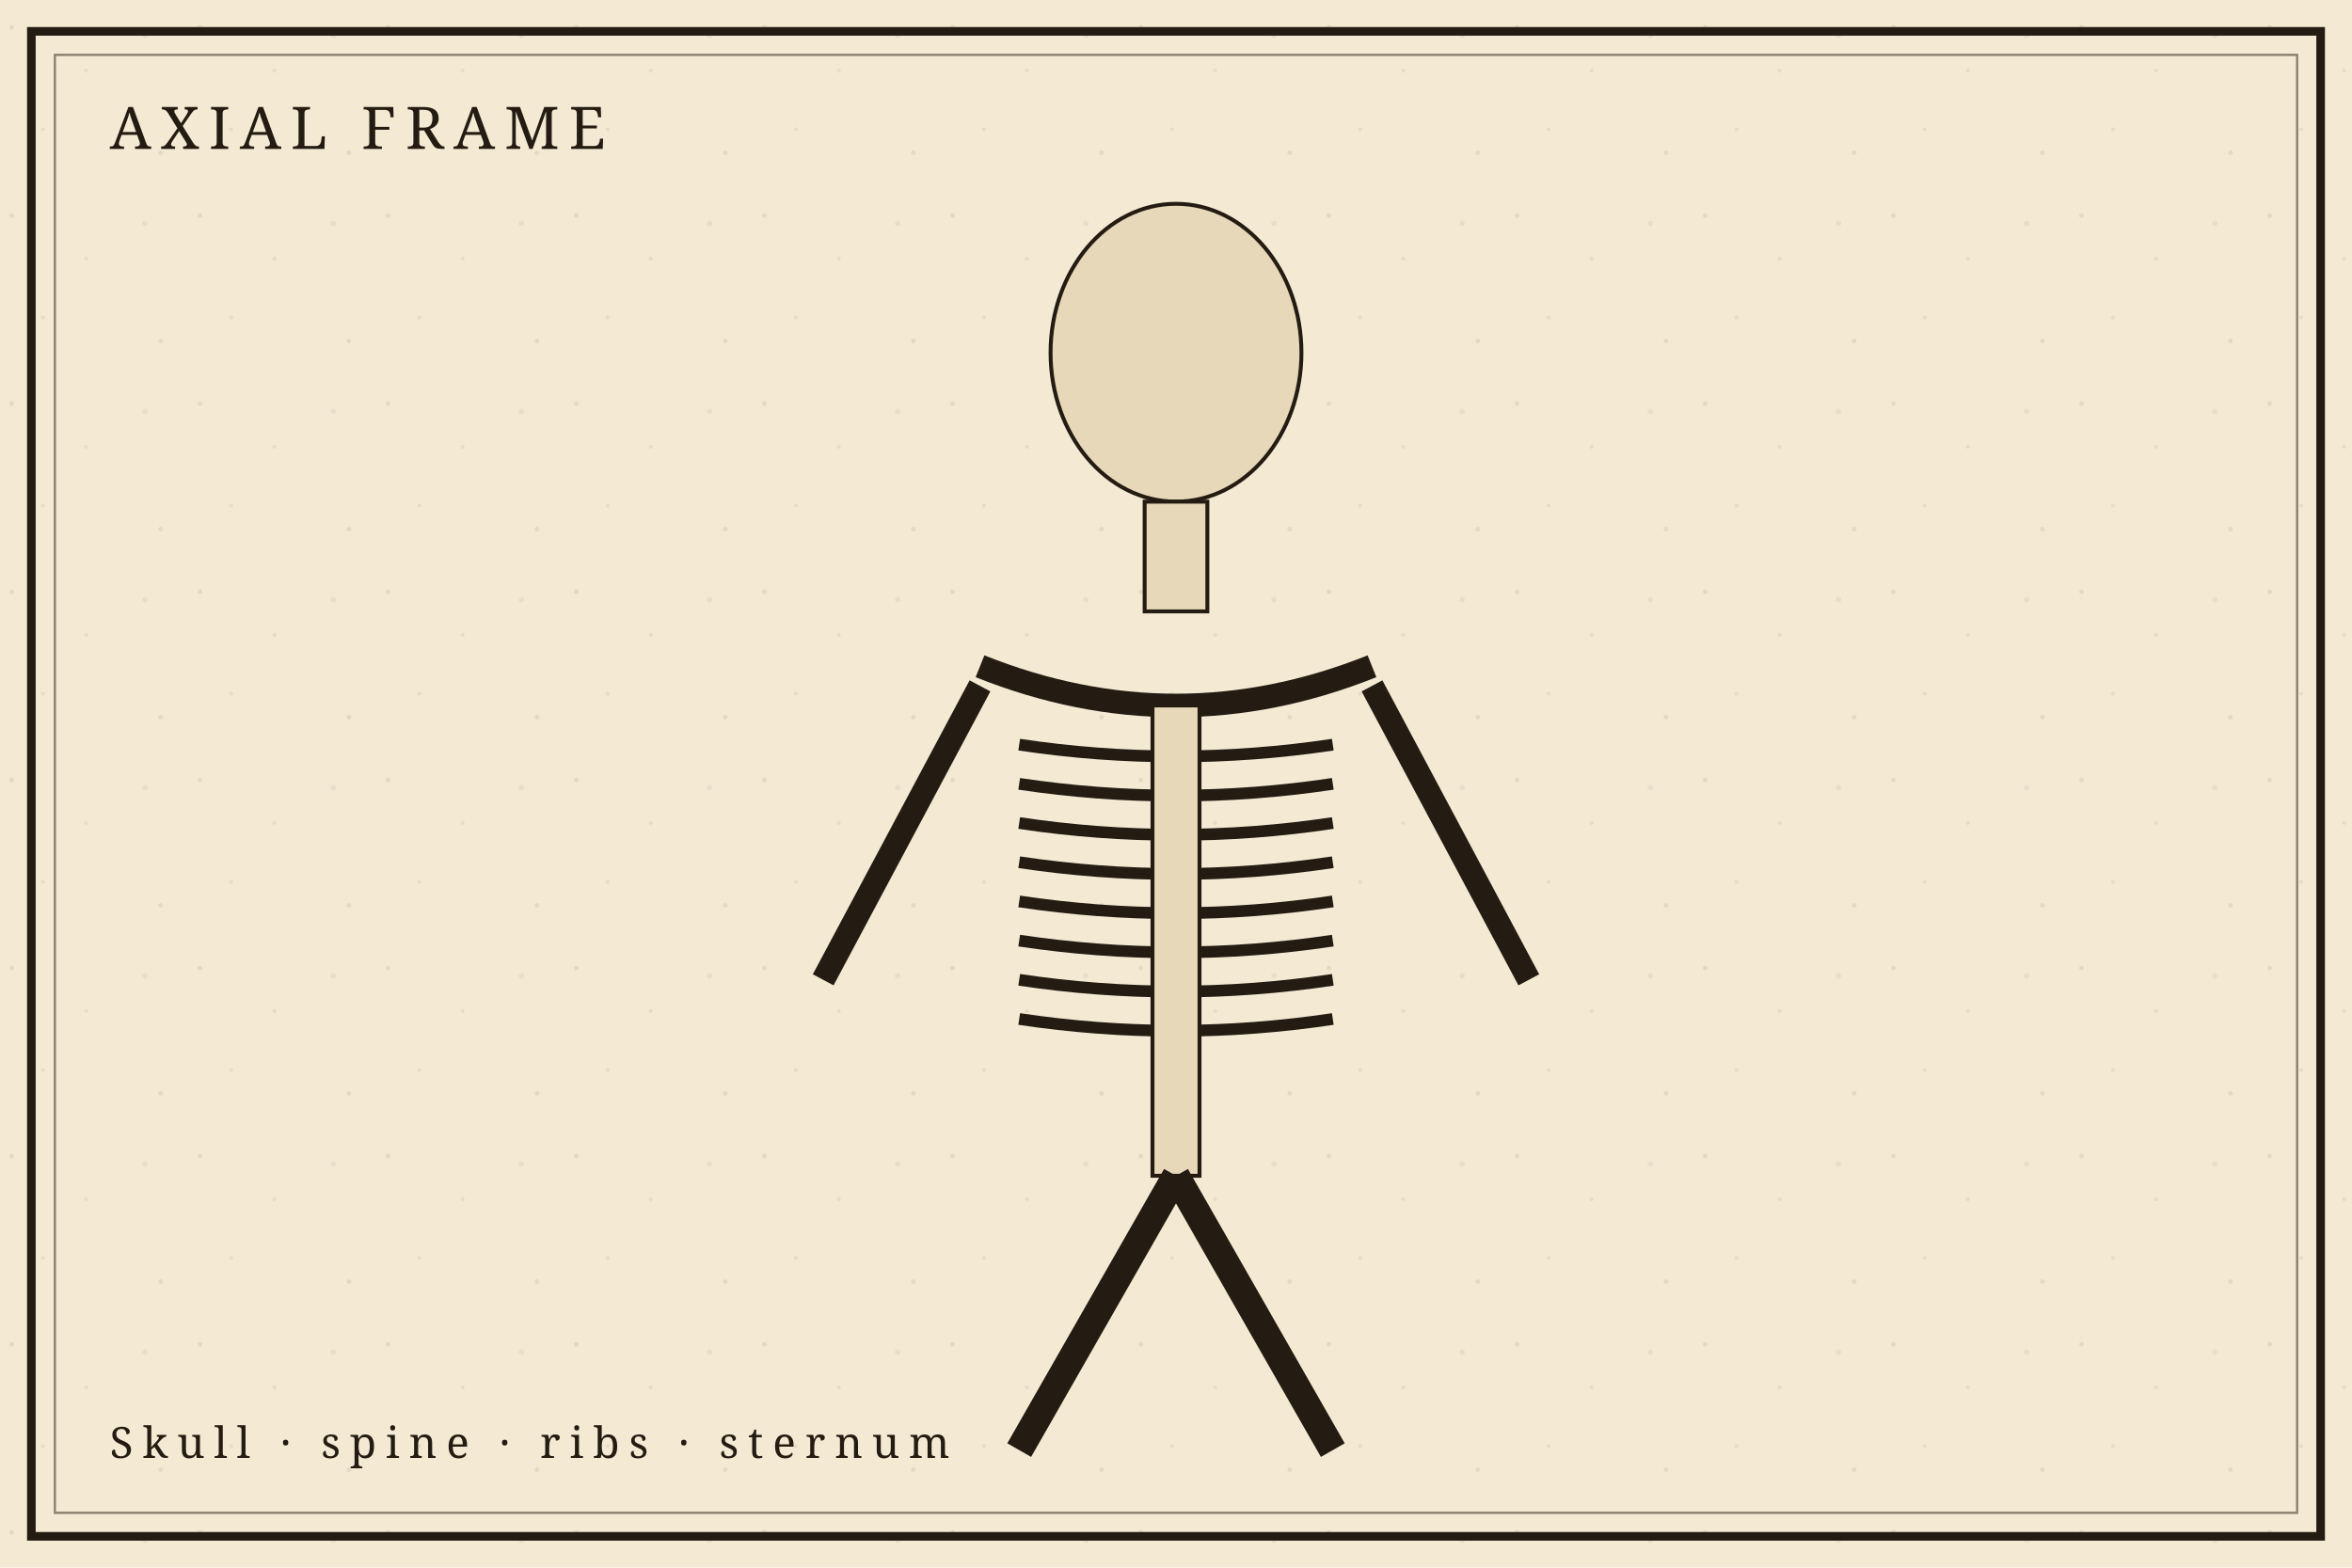
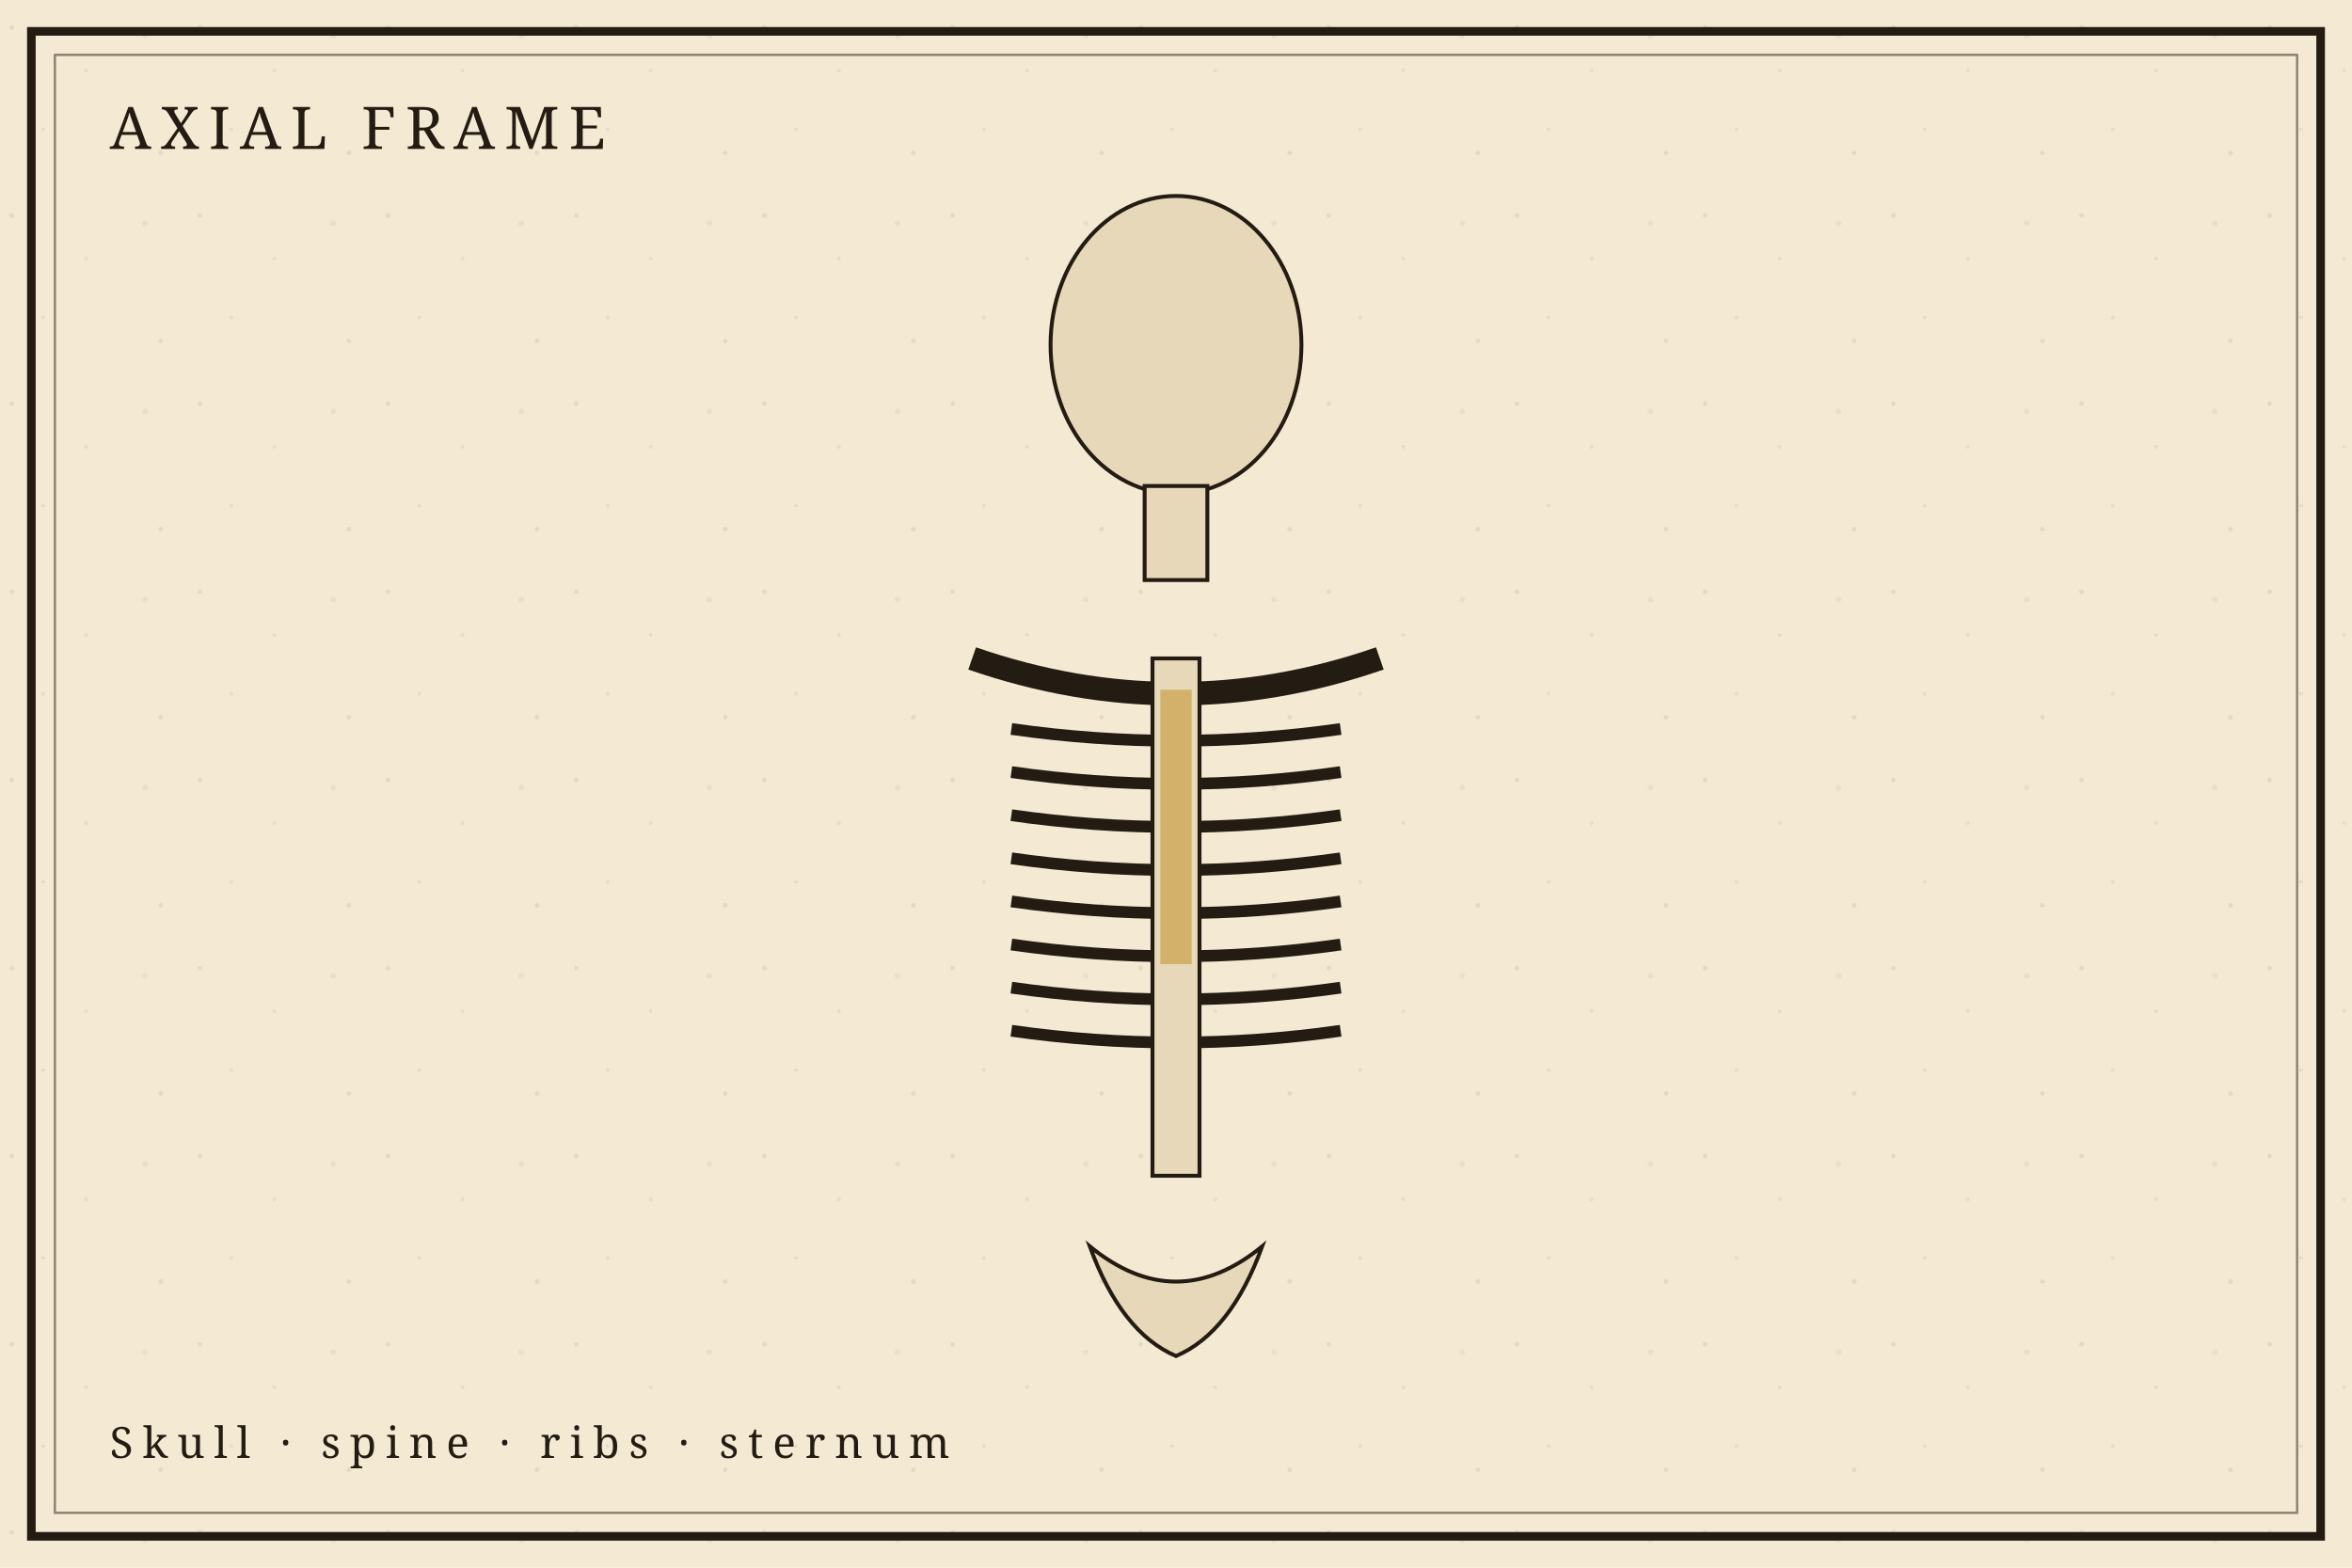
<svg xmlns="http://www.w3.org/2000/svg" viewBox="0 0 600 400" width="600" height="400" role="img">
  <defs>
    <pattern id="hatch" width="6" height="6" patternUnits="userSpaceOnUse">
      <path d="M0 6 L6 0" stroke="#241c12" stroke-width="0.45" opacity="0.18" />
    </pattern>
    <pattern id="grain" width="48" height="48" patternUnits="userSpaceOnUse">
      <circle cx="3" cy="7" r="0.6" fill="#241c12" opacity="0.08" />
      <circle cx="22" cy="18" r="0.5" fill="#241c12" opacity="0.07" />
      <circle cx="37" cy="9" r="0.7" fill="#241c12" opacity="0.06" />
      <circle cx="11" cy="33" r="0.5" fill="#241c12" opacity="0.07" />
      <circle cx="41" cy="39" r="0.6" fill="#241c12" opacity="0.08" />
    </pattern>
    <pattern id="rule" width="100" height="28" patternUnits="userSpaceOnUse">
      <path d="M0 27 H100" stroke="#241c12" stroke-width="0.4" opacity="0.12" />
    </pattern>
  </defs>
  <rect width="600" height="400" fill="#f4ead4" />
  <rect width="600" height="400" fill="url(#grain)" />
-   <ellipse cx="300" cy="90" rx="32" ry="38" fill="#e6d8b8" stroke="#241c12" />
-   <rect x="292" y="128" width="16" height="28" fill="#e6d8b8" stroke="#241c12" />
-   <path d="M250 170 q 50 20 100 0" fill="none" stroke="#241c12" stroke-width="6" />
-   <path d="M260 190 q 40 6 80 0" fill="none" stroke="#241c12" stroke-width="3" />
-   <path d="M260 200 q 40 6 80 0" fill="none" stroke="#241c12" stroke-width="3" />
-   <path d="M260 210 q 40 6 80 0" fill="none" stroke="#241c12" stroke-width="3" />
-   <path d="M260 220 q 40 6 80 0" fill="none" stroke="#241c12" stroke-width="3" />
-   <path d="M260 230 q 40 6 80 0" fill="none" stroke="#241c12" stroke-width="3" />
-   <path d="M260 240 q 40 6 80 0" fill="none" stroke="#241c12" stroke-width="3" />
-   <path d="M260 250 q 40 6 80 0" fill="none" stroke="#241c12" stroke-width="3" />
-   <path d="M260 260 q 40 6 80 0" fill="none" stroke="#241c12" stroke-width="3" />
-   <rect x="294" y="180" width="12" height="120" fill="#e6d8b8" stroke="#241c12" />
-   <path d="M300 300 L 260 370 M300 300 L 340 370" stroke="#241c12" stroke-width="7" />
-   <path d="M250 175 L 210 250 M350 175 L 390 250" stroke="#241c12" stroke-width="6" />
+   <ellipse cx="300" cy="88" rx="32" ry="38" fill="#e6d8b8" stroke="#241c12" />
+   <rect x="292" y="124" width="16" height="24" fill="#e6d8b8" stroke="#241c12" />
+   <path d="M248 168 q 52 18 104 0" fill="none" stroke="#241c12" stroke-width="6" />
+   <path d="M258 186 q 42 6 84 0" fill="none" stroke="#241c12" stroke-width="3" />
+   <path d="M258 197 q 42 6 84 0" fill="none" stroke="#241c12" stroke-width="3" />
+   <path d="M258 208 q 42 6 84 0" fill="none" stroke="#241c12" stroke-width="3" />
+   <path d="M258 219 q 42 6 84 0" fill="none" stroke="#241c12" stroke-width="3" />
+   <path d="M258 230 q 42 6 84 0" fill="none" stroke="#241c12" stroke-width="3" />
+   <path d="M258 241 q 42 6 84 0" fill="none" stroke="#241c12" stroke-width="3" />
+   <path d="M258 252 q 42 6 84 0" fill="none" stroke="#241c12" stroke-width="3" />
+   <path d="M258 263 q 42 6 84 0" fill="none" stroke="#241c12" stroke-width="3" />
+   <rect x="294" y="168" width="12" height="132" fill="#e6d8b8" stroke="#241c12" />
+   <rect x="296" y="176" width="8" height="70" fill="#c9a24a" opacity="0.7" />
+   <path d="M278 318 q 22 18 44 0 q -8 22 -22 28 q -14 -6 -22 -28 z" fill="#e6d8b8" stroke="#241c12" />
  <text x="28" y="38" font-family="Georgia, serif" font-size="15" letter-spacing="2.4" fill="#241c12">AXIAL FRAME</text>
  <text x="28" y="372" font-family="Georgia, serif" font-size="11" letter-spacing="2.4" fill="#241c12">Skull · spine · ribs · sternum</text>
  <rect x="8" y="8" width="584" height="384" fill="none" stroke="#241c12" stroke-width="2.2" />
  <rect x="14" y="14" width="572" height="372" fill="none" stroke="#241c12" stroke-width="0.6" opacity="0.5" />
</svg>
